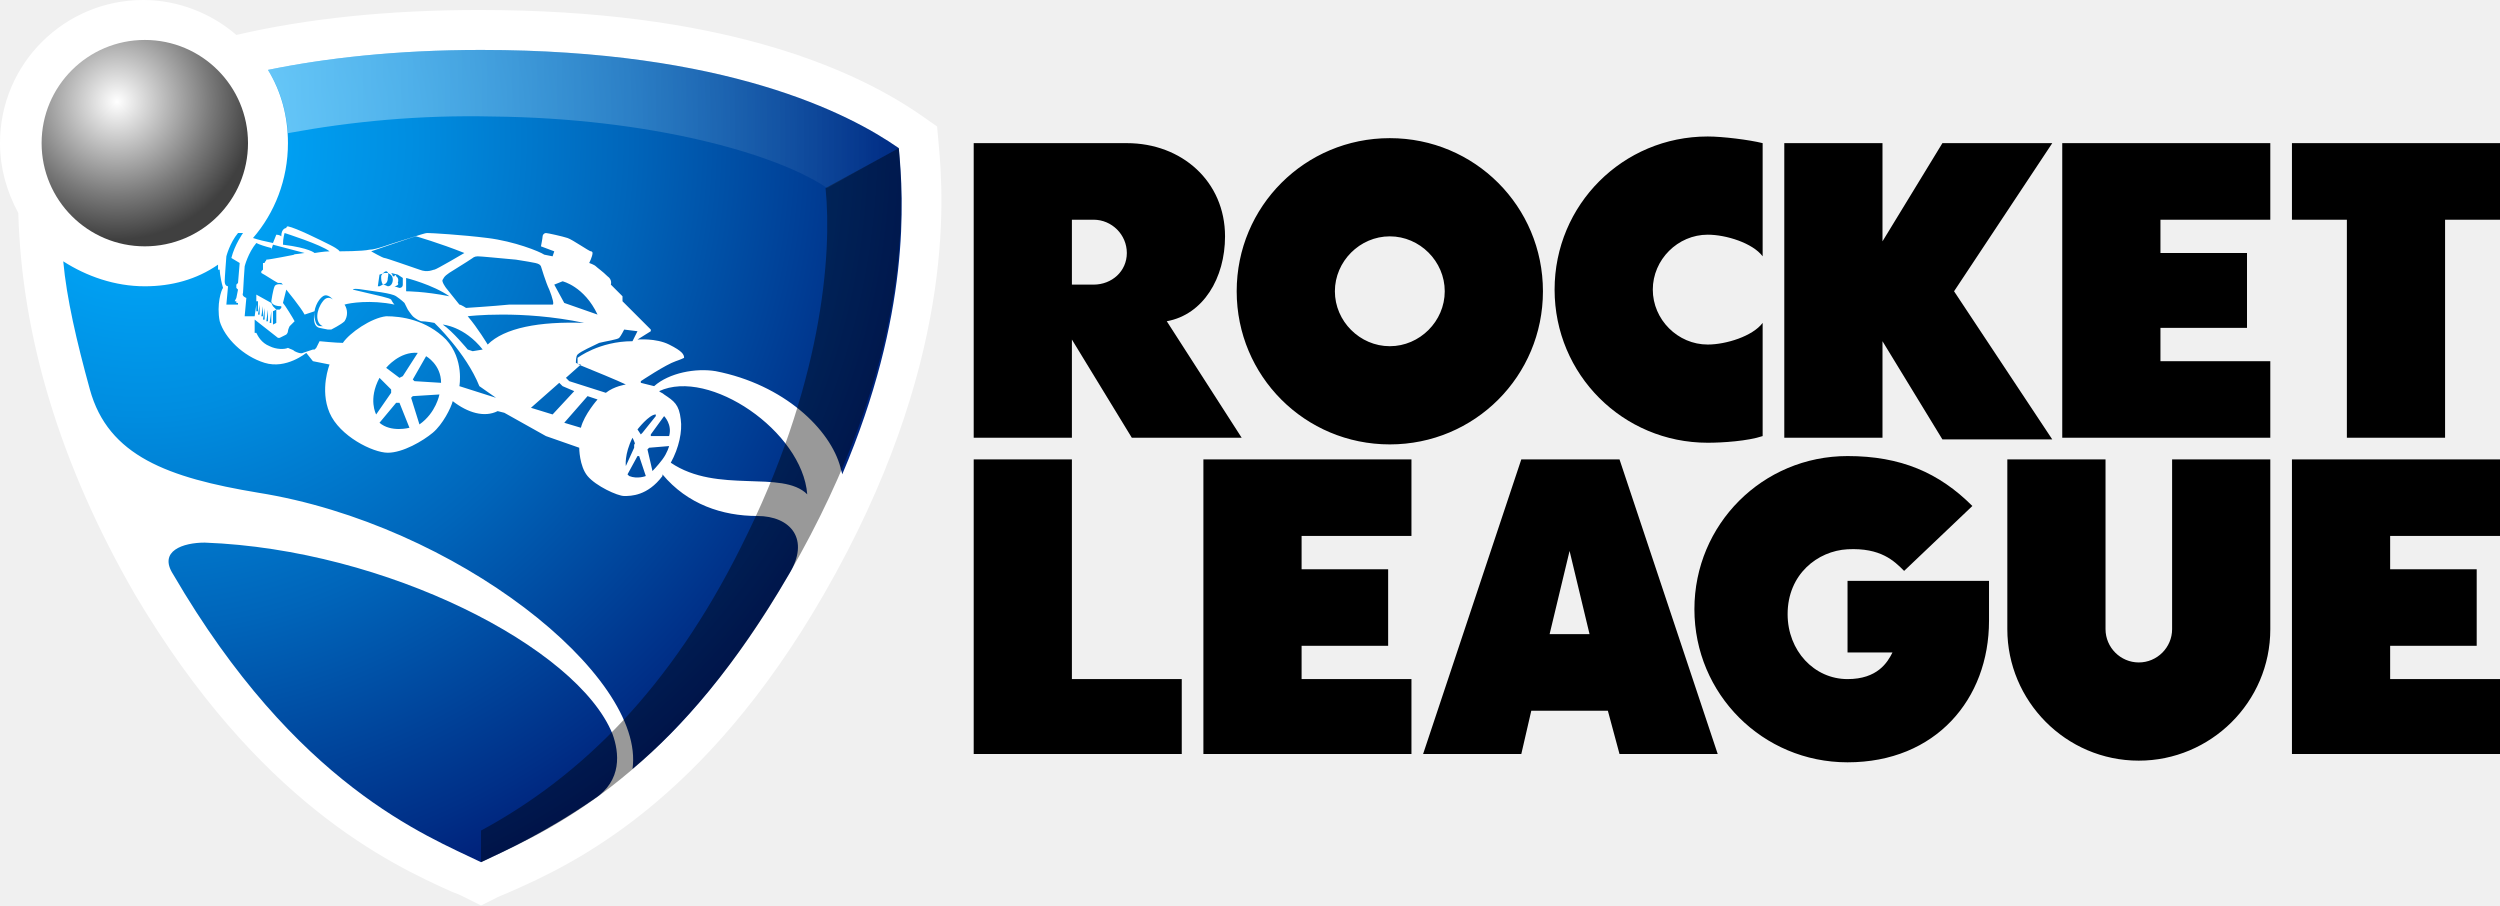
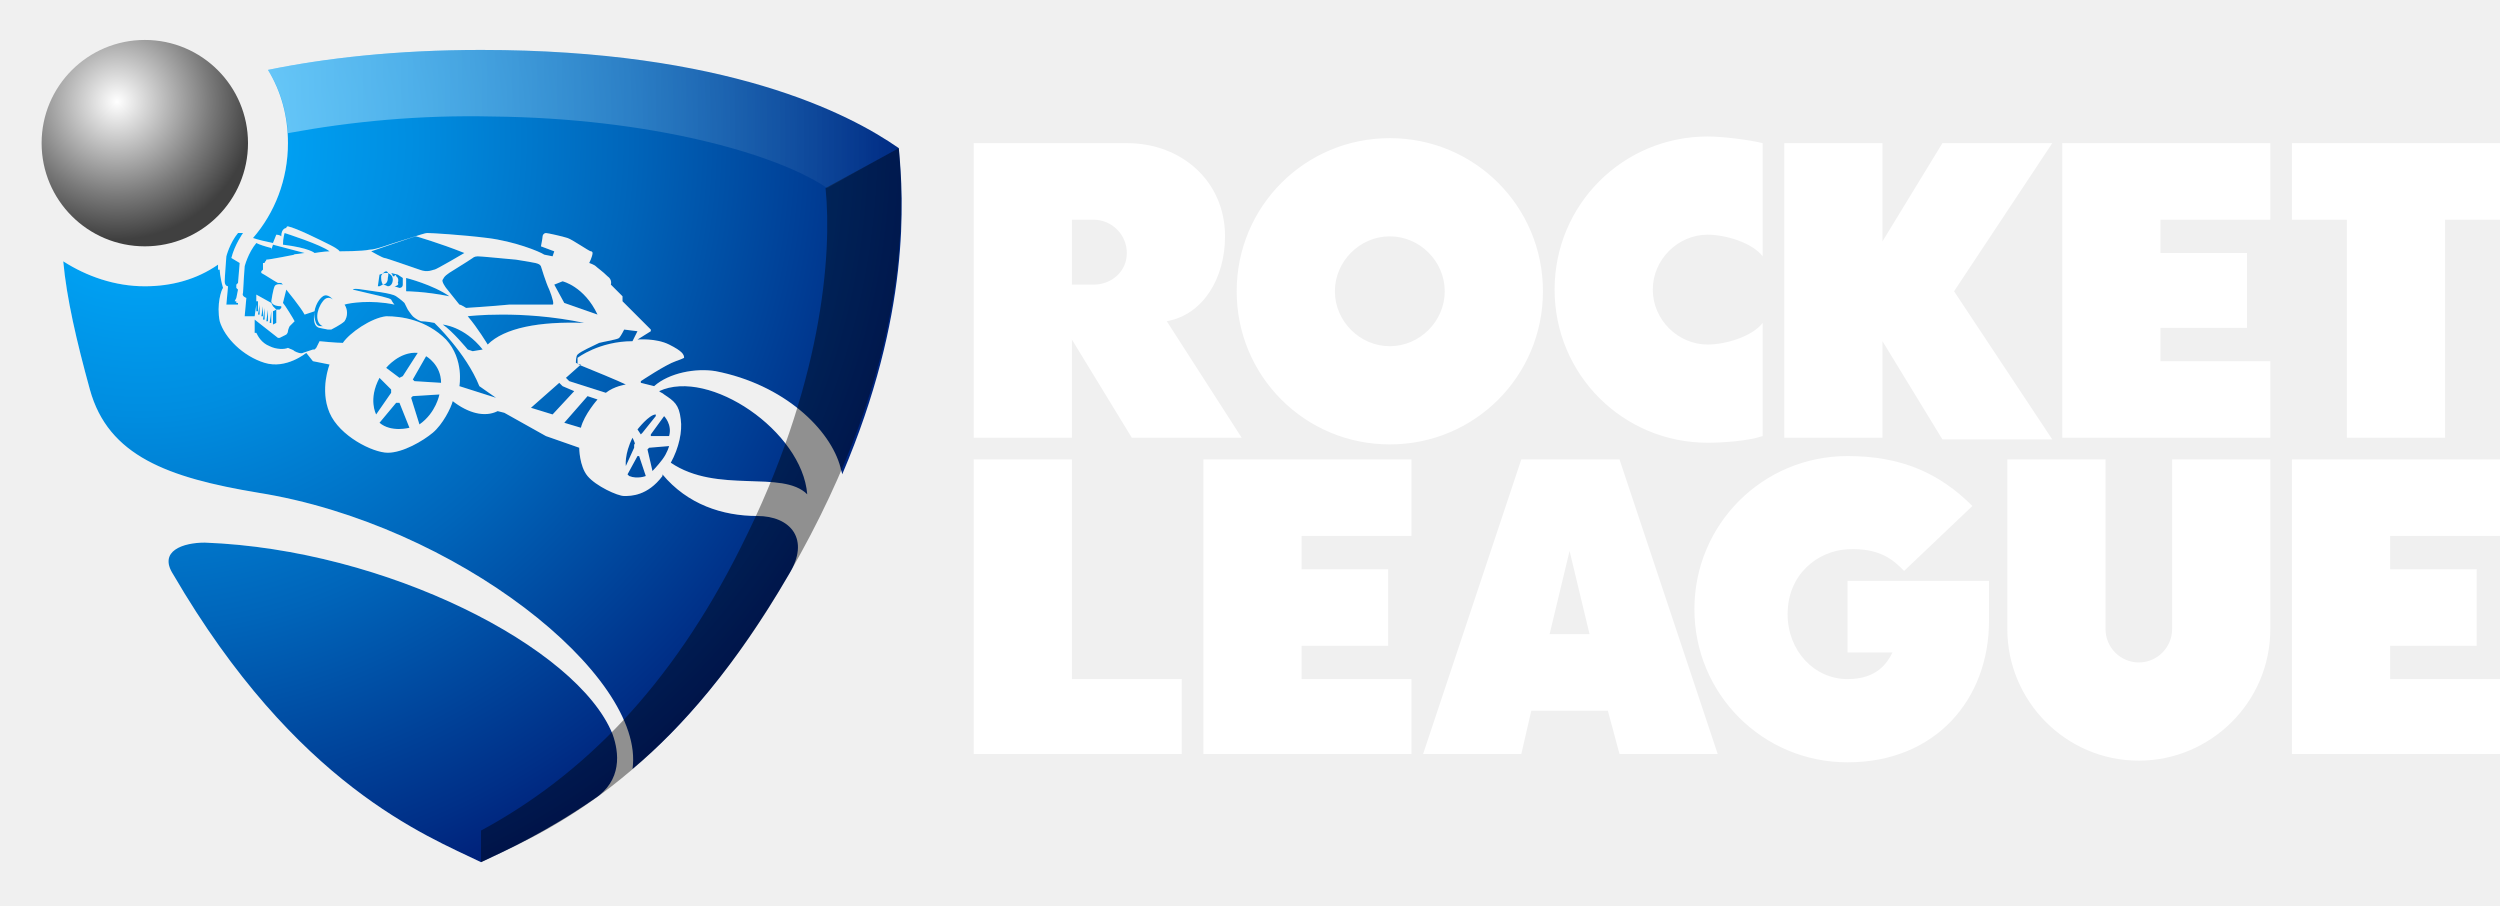
<svg xmlns="http://www.w3.org/2000/svg" version="1.1" id="Layer_1" x="0px" y="0px" viewBox="0 0 150.2 54.4" style="enable-background:new 0 0 150.2 54.4;" xml:space="preserve">
  <style type="text/css">
	.st0{fill:#FFFFFF;}
- 	.st1{fill:url(#path24_1_);}
- 	.st2{opacity:0.4;enable-background:new    ;}
- 	.st3{opacity:0.4;fill:url(#path33_1_);enable-background:new    ;}
- 	.st4{fill:url(#circle42_1_);}
+ 	.st1{fill:none;}
+ 	.st2{fill:url(#path24_1_);}
+ 	.st3{opacity:0.4;enable-background:new    ;}
+ 	.st4{opacity:0.4;fill:url(#path33_1_);enable-background:new    ;}
+ 	.st5{fill:url(#circle42_1_);}
</style>
-   <path id="path5" class="st0" d="M26.6,19.5c0,0,1.3,0.1,2.4,1.5l-0.6,0.1L28.1,21C28.1,21,27.2,19.9,26.6,19.5z M24.6,25.7L24,24.2  h-0.2l-1,1.2C23.5,26,24.6,25.7,24.6,25.7z M33.8,16.9l-0.5,0.2l0.6,1.1l2,0.7C35.1,17.2,33.8,16.9,33.8,16.9z M28.1,19  c0.6,0.7,1.2,1.7,1.2,1.7c1-1,3.1-1.4,5.8-1.3C31.3,18.6,28.1,19,28.1,19z M24.4,17.5c0,0,1.1,0,2.6,0.3c-1-0.7-2.6-1.1-2.6-1.1  V17.5z M33.6,23l-1.7,1.5l1.3,0.4l1.3-1.4l-0.7-0.3L33.6,23L33.6,23z M22.3,15.1c0,0,0.7,0.4,0.8,0.4s1.5,0.5,2.1,0.7  c0.5,0.2,0.8,0,0.9,0s1.8-1,1.8-1c-1.5-0.6-2.9-1-2.9-1C24.9,14.2,22.3,15.1,22.3,15.1z M32.5,16c-0.1-0.2-0.3-0.2-1.5-0.4  c-1.1-0.1-2.1-0.2-2.3-0.2c-0.2,0-0.3,0.1-0.3,0.1s-0.6,0.4-1.1,0.7s-0.6,0.4-0.7,0.6c-0.1,0.1,0.2,0.5,0.2,0.5l0.8,1  c0.1,0,0.4,0.2,0.4,0.2s1.6-0.1,2.6-0.2h2.6c0.1,0,0-0.4-0.2-0.9C32.8,17,32.5,16,32.5,16z M23,17.1c0,0,0.1,0,0.3,0.1  c0.2,0,0.3-0.2,0.3-0.4c0-0.3-0.3-0.4-0.3-0.4h-0.2l-0.3,0.1l-0.1,0.7h0.1L23,17.1c-0.1-0.2-0.1-0.3-0.1-0.5c0-0.1,0.2-0.3,0.3-0.3  c0,0,0.2,0,0.1,0.4C23.3,17.1,23,17.1,23,17.1z M39.9,25l-0.8,1.1v0.1h1.1C40.4,25.5,39.9,25,39.9,25z M19.9,19.8h-0.2l-0.5-0.1  c-0.5-0.1-0.3-1-0.3-1l-0.6,0.2c-0.2-0.4-1.1-1.5-1.1-1.5L17,18.2c0.1,0.1,0.6,0.9,0.7,1.1l-0.3,0.3c0,0-0.1,0.2-0.1,0.3  s-0.1,0.2-0.1,0.2l-0.4,0.2h-0.1l-1.4-1.1V20h0.1c0.1,0.2,0.3,0.6,0.8,0.8c0.4,0.2,0.9,0.2,1.1,0.1c0.2,0.1,0.3,0.1,0.4,0.2  c0.4,0.2,0.5,0.1,0.5,0.1l0.6-0.2h0.1l0.1-0.1l0.2-0.4c0,0,1,0.1,1.4,0.1c0.4-0.6,1.7-1.5,2.6-1.6c0.9,0,2.4,0.2,3.6,1.4  c1.1,1.2,0.8,2.8,0.8,2.8l2.2,0.7l-1-0.7c-0.8-2-2.7-3.8-2.7-3.8s-0.5-0.1-0.8-0.1C25,19.2,24.8,19,24.8,19s-0.1-0.1-0.3-0.4  l-0.2-0.4c0,0-0.2-0.2-0.5-0.4s-1.4-0.3-2-0.4c-0.6-0.1-0.6,0-0.6,0c1.7,0.4,2.2,0.5,2.3,0.6c0,0,0.1,0.2,0.2,0.3  c-1.4-0.3-2.7-0.1-3,0c0.2,0.3,0.2,0.7,0,1C20.5,19.5,19.9,19.8,19.9,19.8z M38.9,27l0.3,1.3c0,0,0.3-0.3,0.6-0.7s0.4-0.8,0.4-0.8  L39,26.9C39,26.9,38.9,27,38.9,27z M14.8,17.9L14.7,19h0.6l0.1-0.7v0.4h0.1v-0.6h-0.1v-0.4l0.9,0.5l0.1,0.2l0.2,0.2h0.2l0.1-0.1  v-0.1c-0.6,0-0.6-0.3-0.6-0.3s0.1-0.7,0.2-0.9s0.5-0.1,0.5-0.1L16.9,17h-0.2c-0.2-0.1-0.8-0.5-1-0.6v-0.1l0.1-0.1v-0.4h0.1  c0-0.1,0.1-0.1,0.1-0.2c0.2,0,1.7-0.3,1.7-0.3L16.3,15v-0.1c-0.4-0.1-0.7-0.2-0.9-0.3c-0.5,0.6-0.7,1.4-0.7,1.4s-0.1,1.4-0.1,1.6  C14.5,17.8,14.8,17.9,14.8,17.9L14.8,17.9z M38.3,25.8l0.2,0.3l0.1-0.1l0.8-1v-0.1C39,24.9,38.3,25.8,38.3,25.8z M35.9,24l-0.6-0.2  l-1.4,1.6l1,0.3C35.1,24.9,35.9,24,35.9,24z M38,26.3c-0.5,1-0.4,1.7-0.4,1.7l0.5-1.1v-0.2C38.2,26.7,38.1,26.5,38,26.3z M37.5,19.8  c0,0-0.2,0.4-0.3,0.5c-0.1,0.1-0.8,0.2-1.2,0.3c-0.4,0.2-1.1,0.5-1.3,0.7c-0.1,0.1-0.1,0.4-0.1,0.5c0,0,0.2,0.1,0.3,0.1L34,22.7  l0.2,0.2l2.2,0.7c0.5-0.4,1.2-0.5,1.2-0.5c-0.4-0.2-2.1-0.9-2.6-1.1c0,0-0.3-0.1-0.3-0.2v-0.3c0,0,1.3-1,3.3-1l0.3-0.6  C38.3,19.9,37.5,19.8,37.5,19.8z M38.8,28.6l-0.4-1.2h-0.1l-0.6,1.1l0.1,0.1C38.3,28.8,38.8,28.6,38.8,28.6z M23.7,17.2l0.3,0.1  c0,0,0.2,0,0.2-0.2v-0.4l-0.3-0.2l-0.4-0.1c0.1,0.1,0.1,0.2,0.1,0.2h0.1c0-0.1,0.1-0.1,0.1,0c0,0,0.2,0.1,0.1,0.4  C24,17.1,23.8,17.2,23.7,17.2z M22.8,22.7c-0.7,1.3-0.2,2.2-0.2,2.2l0.9-1.3v-0.2C23.5,23.4,22.8,22.7,22.8,22.7z M16.3,15l1.2,0.3  c0.1,0,0.8-0.1,0.8-0.1l-1.9-0.5L16.3,15z M17,14.7c1.6,0.2,1.9,0.5,1.9,0.5s0.6-0.1,0.9-0.1c-0.5-0.4-2.7-1.1-2.7-1.1  S17,14.3,17,14.7z M19.4,17.8c-0.3,0.2-0.6,0.8-0.5,1.3s0.2,0.5,0.5,0.5c-0.5-0.2-0.4-1,0-1.5C19.7,17.7,20,18,20,18  S19.7,17.6,19.4,17.8z M12.3,32.6c-1.3,0-2.8,0.5-1.9,1.9c7.4,12.7,15.2,15.7,18.5,17.3c1.5-0.7,3.9-1.8,6.8-3.8  c1.7-1.1,1.5-2.8,1.1-3.9C34.7,38.9,23.2,33,12.3,32.6z M54,8.9C51,6.8,43.6,3,28.9,3c-5.1,0-9.4,0.5-12.8,1.2  c0.8,1.3,1.2,2.8,1.2,4.4c0,2.2-0.8,4.2-2.1,5.7c0.3,0.1,0.7,0.2,1.2,0.3l0.2-0.5c0,0,0.2,0,0.3,0.1c0-0.5,0.3-0.5,0.3-0.5  s0-0.1,0.1-0.1c0.5,0.1,1.9,0.8,2.5,1.1s0.6,0.4,0.6,0.4s1.4,0,1.8-0.1c0.4,0,1.1-0.3,2.1-0.6s1.2-0.4,1.4-0.4s2,0.1,3.6,0.3  s3.1,0.8,3.4,1l0.5,0.1l0.1-0.3l-0.8-0.3c0,0,0.1-0.5,0.1-0.6s0.1-0.2,0.2-0.2s1,0.2,1.3,0.3s1.3,0.8,1.4,0.8s0.1,0.1,0.1,0.1  c0,0.2-0.2,0.6-0.2,0.6l-0.3-0.1l0.3,0.1c0,0,0.3,0.1,0.4,0.2c0.1,0.1,0.4,0.3,0.7,0.6c0.3,0.2,0.2,0.5,0.2,0.5l0.7,0.7v0.3l1.7,1.7  v0.1l-0.8,0.5c0,0,1.1-0.1,1.9,0.3c0.8,0.4,0.9,0.6,0.9,0.8c-0.2,0.1-0.5,0.2-0.5,0.2c-0.6,0.2-2.1,1.2-2.1,1.2V23l0.8,0.2  c0.9-0.8,2.5-1.1,3.7-0.9c4.1,0.8,6.9,3.5,7.5,5.8c0,0.1,0.1,0.3,0.1,0.4C54.7,18.9,54.3,12,54,8.9L54,8.9z M39.6,23.5  c0.1,0.1,0.2,0.1,0.3,0.2c0.6,0.4,0.9,0.6,1,1.5c0.1,0.7-0.1,1.7-0.6,2.6c2.8,1.9,6.7,0.4,8.2,1.9C48.2,25.9,42.6,22.1,39.6,23.5z   M16.6,18.6l-0.2,0.1v0.8l0.2-0.1V18.6z M45.5,31c-2.1,0-4.2-0.7-5.7-2.5v0.1c-0.9,1.2-1.9,1.2-2.3,1.2s-1.7-0.6-2.2-1.2  c-0.5-0.6-0.5-1.7-0.5-1.7l-2-0.7l-2.5-1.4l-0.4-0.1c-0.8,0.4-1.8,0.1-2.7-0.6c-0.1,0.4-0.6,1.4-1.2,1.9s-1.8,1.2-2.7,1.2  c-0.9,0-2.9-1-3.5-2.4s0-2.9,0-2.9l-1-0.2l-0.4-0.5c0,0-1.2,1-2.5,0.6s-2.4-1.5-2.7-2.5c-0.2-1,0.1-1.9,0.2-2  c-0.2-0.7-0.2-1.1-0.2-1.1h-0.1v-0.3c-1.3,0.9-2.8,1.3-4.4,1.3c-1.8,0-3.5-0.6-4.9-1.5c0.2,2.2,0.8,4.8,1.6,7.7  c1.1,4,4.7,5.3,10.1,6.2c11.9,1.9,23.3,11,22.5,16.6c3-2.5,6.2-6.2,9.4-11.7C48.7,32.4,47.5,31,45.5,31z M13.7,17.2l-0.1,1.1h0.7  v-0.1h-0.1v-0.1h-0.1l0.1-0.2l0.1-0.5l-0.1-0.1v-0.2l0.1-0.1l0.1-1.2l-0.5-0.3c0.2-0.8,0.7-1.5,0.7-1.5h-0.3  c-0.5,0.6-0.7,1.4-0.7,1.4s-0.1,1.3-0.1,1.5C13.5,17.2,13.7,17.2,13.7,17.2z M24.7,23.9l0.5,1.6c1-0.7,1.2-1.8,1.2-1.8l-1.6,0.1  C24.8,23.8,24.7,23.9,24.7,23.9z M25.6,21.4l-0.8,1.4l0.1,0.1l1.6,0.1C26.5,21.9,25.6,21.4,25.6,21.4z M15.6,18.3l-0.1,0.6h0.1  C15.6,18.9,15.6,18.3,15.6,18.3z M23.2,22.1l0.8,0.6l0.2-0.1l0.9-1.4C24,21.1,23.2,22.1,23.2,22.1z M15.8,18.4L15.8,18.4L15.7,19  h0.1C15.8,19,15.8,18.4,15.8,18.4z M16.1,18.6L16,19.3h0.1V18.6z M16.3,18.7l-0.1,0.7h0.1V18.7z M15.9,18.5l-0.1,0.7h0.1V18.5z" />
+   <path id="path5" class="st0" d="M26.6,19.5c0,0,1.3,0.1,2.4,1.5l-0.6,0.1L28.1,21C28.1,21,27.2,19.9,26.6,19.5z M24.6,25.7L24,24.2  h-0.2l-1,1.2C23.5,26,24.6,25.7,24.6,25.7z M33.8,16.9l-0.5,0.2l0.6,1.1l2,0.7C35.1,17.2,33.8,16.9,33.8,16.9z M28.1,19  c0.6,0.7,1.2,1.7,1.2,1.7c1-1,3.1-1.4,5.8-1.3C31.3,18.6,28.1,19,28.1,19z M24.4,17.5c0,0,1.1,0,2.6,0.3c-1-0.7-2.6-1.1-2.6-1.1  V17.5z M33.6,23l-1.7,1.5l1.3,0.4l1.3-1.4l-0.7-0.3L33.6,23L33.6,23z M22.3,15.1c0,0,0.7,0.4,0.8,0.4s1.5,0.5,2.1,0.7  c0.5,0.2,0.8,0,0.9,0s1.8-1,1.8-1c-1.5-0.6-2.9-1-2.9-1C24.9,14.2,22.3,15.1,22.3,15.1z M32.5,16c-0.1-0.2-0.3-0.2-1.5-0.4  c-1.1-0.1-2.1-0.2-2.3-0.2c-0.2,0-0.3,0.1-0.3,0.1s-0.6,0.4-1.1,0.7c-0.5,0.3-0.6,0.4-0.7,0.6c-0.1,0.1,0.2,0.5,0.2,0.5l0.8,1  c0.1,0,0.4,0.2,0.4,0.2s1.6-0.1,2.6-0.2h2.6c0.1,0,0-0.4-0.2-0.9C32.8,17,32.5,16,32.5,16z M23,17.1c0,0,0.1,0,0.3,0.1  c0.2,0,0.3-0.2,0.3-0.4c0-0.3-0.3-0.4-0.3-0.4h-0.2l-0.3,0.1l-0.1,0.7h0.1L23,17.1c-0.1-0.2-0.1-0.3-0.1-0.5c0-0.1,0.2-0.3,0.3-0.3  c0,0,0.2,0,0.1,0.4C23.3,17.1,23,17.1,23,17.1z M39.9,25l-0.8,1.1v0.1h1.1C40.4,25.5,39.9,25,39.9,25z M19.9,19.8h-0.2l-0.5-0.1  c-0.5-0.1-0.3-1-0.3-1l-0.6,0.2c-0.2-0.4-1.1-1.5-1.1-1.5L17,18.2c0.1,0.1,0.6,0.9,0.7,1.1l-0.3,0.3c0,0-0.1,0.2-0.1,0.3  s-0.1,0.2-0.1,0.2l-0.4,0.2h-0.1l-1.4-1.1V20h0.1c0.1,0.2,0.3,0.6,0.8,0.8c0.4,0.2,0.9,0.2,1.1,0.1c0.2,0.1,0.3,0.1,0.4,0.2  c0.4,0.2,0.5,0.1,0.5,0.1l0.6-0.2h0.1l0.1-0.1l0.2-0.4c0,0,1,0.1,1.4,0.1c0.4-0.6,1.7-1.5,2.6-1.6c0.9,0,2.4,0.2,3.6,1.4  c1.1,1.2,0.8,2.8,0.8,2.8l2.2,0.7l-1-0.7c-0.8-2-2.7-3.8-2.7-3.8s-0.5-0.1-0.8-0.1C25,19.2,24.8,19,24.8,19s-0.1-0.1-0.3-0.4  l-0.2-0.4c0,0-0.2-0.2-0.5-0.4s-1.4-0.3-2-0.4s-0.6,0-0.6,0c1.7,0.4,2.2,0.5,2.3,0.6c0,0,0.1,0.2,0.2,0.3c-1.4-0.3-2.7-0.1-3,0  c0.2,0.3,0.2,0.7,0,1C20.5,19.5,19.9,19.8,19.9,19.8z M38.9,27l0.3,1.3c0,0,0.3-0.3,0.6-0.7s0.4-0.8,0.4-0.8L39,26.9L38.9,27z   M14.8,17.9L14.7,19h0.6l0.1-0.7v0.4h0.1v-0.6h-0.1v-0.4l0.9,0.5l0.1,0.2l0.2,0.2h0.2l0.1-0.1v-0.1c-0.6,0-0.6-0.3-0.6-0.3  s0.1-0.7,0.2-0.9s0.5-0.1,0.5-0.1L16.9,17h-0.2c-0.2-0.1-0.8-0.5-1-0.6v-0.1l0.1-0.1v-0.4h0.1c0-0.1,0.1-0.1,0.1-0.2  c0.2,0,1.7-0.3,1.7-0.3L16.3,15v-0.1c-0.4-0.1-0.7-0.2-0.9-0.3c-0.5,0.6-0.7,1.4-0.7,1.4s-0.1,1.4-0.1,1.6  C14.5,17.8,14.8,17.9,14.8,17.9L14.8,17.9z M38.3,25.8l0.2,0.3l0.1-0.1l0.8-1v-0.1C39,24.9,38.3,25.8,38.3,25.8z M35.9,24l-0.6-0.2  l-1.4,1.6l1,0.3C35.1,24.9,35.9,24,35.9,24z M38,26.3c-0.5,1-0.4,1.7-0.4,1.7l0.5-1.1v-0.2C38.2,26.7,38.1,26.5,38,26.3z M37.5,19.8  c0,0-0.2,0.4-0.3,0.5s-0.8,0.2-1.2,0.3c-0.4,0.2-1.1,0.5-1.3,0.7c-0.1,0.1-0.1,0.4-0.1,0.5c0,0,0.2,0.1,0.3,0.1L34,22.7l0.2,0.2  l2.2,0.7c0.5-0.4,1.2-0.5,1.2-0.5c-0.4-0.2-2.1-0.9-2.6-1.1c0,0-0.3-0.1-0.3-0.2v-0.3c0,0,1.3-1,3.3-1l0.3-0.6  C38.3,19.9,37.5,19.8,37.5,19.8z M38.8,28.6l-0.4-1.2h-0.1l-0.6,1.1l0.1,0.1C38.3,28.8,38.8,28.6,38.8,28.6z M23.7,17.2l0.3,0.1  c0,0,0.2,0,0.2-0.2v-0.4l-0.3-0.2l-0.4-0.1c0.1,0.1,0.1,0.2,0.1,0.2h0.1c0-0.1,0.1-0.1,0.1,0c0,0,0.2,0.1,0.1,0.4  C24,17.1,23.8,17.2,23.7,17.2z M22.8,22.7c-0.7,1.3-0.2,2.2-0.2,2.2l0.9-1.3v-0.2C23.5,23.4,22.8,22.7,22.8,22.7z M16.3,15l1.2,0.3  c0.1,0,0.8-0.1,0.8-0.1l-1.9-0.5L16.3,15z M17,14.7c1.6,0.2,1.9,0.5,1.9,0.5s0.6-0.1,0.9-0.1c-0.5-0.4-2.7-1.1-2.7-1.1  S17,14.3,17,14.7z M19.4,17.8c-0.3,0.2-0.6,0.8-0.5,1.3s0.2,0.5,0.5,0.5c-0.5-0.2-0.4-1,0-1.5C19.7,17.7,20,18,20,18  S19.7,17.6,19.4,17.8z M12.3,32.6c-1.3,0-2.8,0.5-1.9,1.9c7.4,12.7,15.2,15.7,18.5,17.3c1.5-0.7,3.9-1.8,6.8-3.8  c1.7-1.1,1.5-2.8,1.1-3.9C34.7,38.9,23.2,33,12.3,32.6z M54,8.9C51,6.8,43.6,3,28.9,3c-5.1,0-9.4,0.5-12.8,1.2  c0.8,1.3,1.2,2.8,1.2,4.4c0,2.2-0.8,4.2-2.1,5.7c0.3,0.1,0.7,0.2,1.2,0.3l0.2-0.5c0,0,0.2,0,0.3,0.1c0-0.5,0.3-0.5,0.3-0.5  s0-0.1,0.1-0.1c0.5,0.1,1.9,0.8,2.5,1.1s0.6,0.4,0.6,0.4s1.4,0,1.8-0.1c0.4,0,1.1-0.3,2.1-0.6s1.2-0.4,1.4-0.4s2,0.1,3.6,0.3  s3.1,0.8,3.4,1l0.5,0.1l0.1-0.3l-0.8-0.3c0,0,0.1-0.5,0.1-0.6s0.1-0.2,0.2-0.2s1,0.2,1.3,0.3s1.3,0.8,1.4,0.8s0.1,0.1,0.1,0.1  c0,0.2-0.2,0.6-0.2,0.6l-0.3-0.1l0.3,0.1c0,0,0.3,0.1,0.4,0.2c0.1,0.1,0.4,0.3,0.7,0.6c0.3,0.2,0.2,0.5,0.2,0.5l0.7,0.7v0.3l1.7,1.7  v0.1l-0.8,0.5c0,0,1.1-0.1,1.9,0.3c0.8,0.4,0.9,0.6,0.9,0.8c-0.2,0.1-0.5,0.2-0.5,0.2c-0.6,0.2-2.1,1.2-2.1,1.2V23l0.8,0.2  c0.9-0.8,2.5-1.1,3.7-0.9c4.1,0.8,6.9,3.5,7.5,5.8c0,0.1,0.1,0.3,0.1,0.4C54.7,18.9,54.3,12,54,8.9L54,8.9z M39.6,23.5  c0.1,0.1,0.2,0.1,0.3,0.2c0.6,0.4,0.9,0.6,1,1.5c0.1,0.7-0.1,1.7-0.6,2.6c2.8,1.9,6.7,0.4,8.2,1.9C48.2,25.9,42.6,22.1,39.6,23.5z   M16.6,18.6l-0.2,0.1v0.8l0.2-0.1V18.6z M45.5,31c-2.1,0-4.2-0.7-5.7-2.5v0.1c-0.9,1.2-1.9,1.2-2.3,1.2s-1.7-0.6-2.2-1.2  s-0.5-1.7-0.5-1.7l-2-0.7l-2.5-1.4l-0.4-0.1c-0.8,0.4-1.8,0.1-2.7-0.6c-0.1,0.4-0.6,1.4-1.2,1.9s-1.8,1.2-2.7,1.2  c-0.9,0-2.9-1-3.5-2.4s0-2.9,0-2.9l-1-0.2l-0.4-0.5c0,0-1.2,1-2.5,0.6s-2.4-1.5-2.7-2.5c-0.2-1,0.1-1.9,0.2-2  c-0.2-0.7-0.2-1.1-0.2-1.1h-0.1v-0.3c-1.3,0.9-2.8,1.3-4.4,1.3c-1.8,0-3.5-0.6-4.9-1.5c0.2,2.2,0.8,4.8,1.6,7.7  c1.1,4,4.7,5.3,10.1,6.2c11.9,1.9,23.3,11,22.5,16.6c3-2.5,6.2-6.2,9.4-11.7C48.7,32.4,47.5,31,45.5,31z M13.7,17.2l-0.1,1.1h0.7  v-0.1h-0.1v-0.1h-0.1l0.1-0.2l0.1-0.5l-0.1-0.1v-0.2l0.1-0.1l0.1-1.2l-0.5-0.3c0.2-0.8,0.7-1.5,0.7-1.5h-0.3  c-0.5,0.6-0.7,1.4-0.7,1.4s-0.1,1.3-0.1,1.5C13.5,17.2,13.7,17.2,13.7,17.2z M24.7,23.9l0.5,1.6c1-0.7,1.2-1.8,1.2-1.8l-1.6,0.1  C24.8,23.8,24.7,23.9,24.7,23.9z M25.6,21.4l-0.8,1.4l0.1,0.1l1.6,0.1C26.5,21.9,25.6,21.4,25.6,21.4z M15.6,18.3l-0.1,0.6h0.1V18.3  z M23.2,22.1l0.8,0.6l0.2-0.1l0.9-1.4C24,21.1,23.2,22.1,23.2,22.1z M15.8,18.4L15.8,18.4L15.7,19h0.1V18.4z M16.1,18.6L16,19.3h0.1  V18.6z M16.3,18.7l-0.1,0.7h0.1V18.7z M15.9,18.5l-0.1,0.7h0.1V18.5z" />
  <g id="Symbol_2_">
-     <path id="path9" class="st0" d="M56.4,8.7l-0.1-1.1l-1-0.7C51.1,4,43.1,0.6,28.8,0.6c-5.4,0-10.3,0.5-14.6,1.5   C12.7,0.8,10.7,0,8.6,0C3.9,0,0,3.8,0,8.6c0,1.5,0.4,2.9,1.1,4.2c0.2,7.4,2.5,15.1,7,22.9c7.4,12.5,15.3,16.2,19.1,17.9   c0.3,0.1,0.5,0.2,0.7,0.3l1,0.5l1-0.5c0.2-0.1,0.5-0.2,0.7-0.3c3.9-1.7,11.7-5.4,18.9-17.9C57.4,22,56.7,12,56.4,8.7L56.4,8.7z" />
-     <radialGradient id="path24_1_" cx="8.527" cy="984.638" r="47.776" gradientTransform="matrix(1 0 0 1 0 -976.2001)" gradientUnits="userSpaceOnUse">
+     <path id="path9" class="st1" d="M56.4,8.7l-0.1-1.1l-1-0.7C51.1,4,43.1,0.6,28.8,0.6c-5.4,0-10.3,0.5-14.6,1.5   C12.7,0.8,10.7,0,8.6,0C3.9,0,0,3.8,0,8.6c0,1.5,0.4,2.9,1.1,4.2c0.2,7.4,2.5,15.1,7,22.9c7.4,12.5,15.3,16.2,19.1,17.9   c0.3,0.1,0.5,0.2,0.7,0.3l1,0.5l1-0.5c0.2-0.1,0.5-0.2,0.7-0.3c3.9-1.7,11.7-5.4,18.9-17.9C57.4,22,56.7,12,56.4,8.7L56.4,8.7z" />
+     <radialGradient id="path24_1_" cx="8.527" cy="-928.638" r="47.776" gradientTransform="matrix(1 0 0 -1 0 -920.2001)" gradientUnits="userSpaceOnUse">
      <stop offset="0" style="stop-color:#009DE6" />
      <stop offset="0.131" style="stop-color:#00A5F7" />
      <stop offset="0.345" style="stop-color:#008DE0" />
      <stop offset="0.616" style="stop-color:#0065BA" />
      <stop offset="0.928" style="stop-color:#002F87" />
      <stop offset="1" style="stop-color:#00217A" />
    </radialGradient>
-     <path id="path24" class="st1" d="M26.6,19.5c0,0,1.3,0.1,2.4,1.5l-0.6,0.1L28.1,21C28.1,21,27.2,19.9,26.6,19.5z M24.6,25.7   L24,24.2h-0.2l-1,1.2C23.5,26,24.6,25.7,24.6,25.7z M33.8,16.9l-0.5,0.2l0.6,1.1l2,0.7C35.1,17.2,33.8,16.9,33.8,16.9z M28.1,19   c0.6,0.7,1.2,1.7,1.2,1.7c1-1,3.1-1.4,5.8-1.3C31.3,18.6,28.1,19,28.1,19z M24.4,17.5c0,0,1.1,0,2.6,0.3c-1-0.7-2.6-1.1-2.6-1.1   V17.5z M33.6,23l-1.7,1.5l1.3,0.4l1.3-1.4l-0.7-0.3L33.6,23L33.6,23z M22.3,15.1c0,0,0.7,0.4,0.8,0.4s1.5,0.5,2.1,0.7   c0.5,0.2,0.8,0,0.9,0s1.8-1,1.8-1c-1.5-0.6-2.9-1-2.9-1C24.9,14.2,22.3,15.1,22.3,15.1z M32.5,16c-0.1-0.2-0.3-0.2-1.5-0.4   c-1.1-0.1-2.1-0.2-2.3-0.2c-0.2,0-0.3,0.1-0.3,0.1s-0.6,0.4-1.1,0.7s-0.6,0.4-0.7,0.6c-0.1,0.1,0.2,0.5,0.2,0.5l0.8,1   c0.1,0,0.4,0.2,0.4,0.2s1.6-0.1,2.6-0.2h2.6c0.1,0,0-0.4-0.2-0.9C32.8,17,32.5,16,32.5,16z M23,17.1c0,0,0.1,0,0.3,0.1   c0.2,0,0.3-0.2,0.3-0.4c0-0.3-0.3-0.4-0.3-0.4h-0.2l-0.3,0.1l-0.1,0.7h0.1L23,17.1c-0.1-0.2-0.1-0.3-0.1-0.5c0-0.1,0.2-0.3,0.3-0.3   c0,0,0.2,0,0.1,0.4C23.3,17.1,23,17.1,23,17.1z M39.9,25l-0.8,1.1v0.1h1.1C40.4,25.5,39.9,25,39.9,25z M19.9,19.8h-0.2l-0.5-0.1   c-0.5-0.1-0.3-1-0.3-1l-0.6,0.2c-0.2-0.4-1.1-1.5-1.1-1.5L17,18.2c0.1,0.1,0.6,0.9,0.7,1.1l-0.3,0.3c0,0-0.1,0.2-0.1,0.3   s-0.1,0.2-0.1,0.2l-0.4,0.2h-0.1l-1.4-1.1V20h0.1c0.1,0.2,0.3,0.6,0.8,0.8c0.4,0.2,0.9,0.2,1.1,0.1c0.2,0.1,0.3,0.1,0.4,0.2   c0.4,0.2,0.5,0.1,0.5,0.1l0.6-0.2h0.1l0.1-0.1l0.2-0.4c0,0,1,0.1,1.4,0.1c0.4-0.6,1.7-1.5,2.6-1.6c0.9,0,2.4,0.2,3.6,1.4   c1.1,1.2,0.8,2.8,0.8,2.8l2.2,0.7l-1-0.7c-0.8-2-2.7-3.8-2.7-3.8s-0.5-0.1-0.8-0.1C25,19.2,24.8,19,24.8,19s-0.1-0.1-0.3-0.4   l-0.2-0.4c0,0-0.2-0.2-0.5-0.4s-1.4-0.3-2-0.4c-0.6-0.1-0.6,0-0.6,0c1.7,0.4,2.2,0.5,2.3,0.6c0,0,0.1,0.2,0.2,0.3   c-1.4-0.3-2.7-0.1-3,0c0.2,0.3,0.2,0.7,0,1C20.5,19.5,19.9,19.8,19.9,19.8z M38.9,27l0.3,1.3c0,0,0.3-0.3,0.6-0.7s0.4-0.8,0.4-0.8   L39,26.9C39,26.9,38.9,27,38.9,27z M14.8,17.9L14.7,19h0.6l0.1-0.7v0.4h0.1v-0.6h-0.1v-0.4l0.9,0.5l0.1,0.2l0.2,0.2h0.2l0.1-0.1   v-0.1c-0.6,0-0.6-0.3-0.6-0.3s0.1-0.7,0.2-0.9s0.5-0.1,0.5-0.1L16.9,17h-0.2c-0.2-0.1-0.8-0.5-1-0.6v-0.1l0.1-0.1v-0.4h0.1   c0-0.1,0.1-0.1,0.1-0.2c0.2,0,1.7-0.3,1.7-0.3L16.3,15v-0.1c-0.4-0.1-0.7-0.2-0.9-0.3c-0.5,0.6-0.7,1.4-0.7,1.4s-0.1,1.4-0.1,1.6   C14.5,17.8,14.8,17.9,14.8,17.9L14.8,17.9z M38.3,25.8l0.2,0.3l0.1-0.1l0.8-1v-0.1C39,24.9,38.3,25.8,38.3,25.8z M35.9,24l-0.6-0.2   l-1.4,1.6l1,0.3C35.1,24.9,35.9,24,35.9,24z M38,26.3c-0.5,1-0.4,1.7-0.4,1.7l0.5-1.1v-0.2C38.2,26.7,38.1,26.5,38,26.3z    M37.5,19.8c0,0-0.2,0.4-0.3,0.5c-0.1,0.1-0.8,0.2-1.2,0.3c-0.4,0.2-1.1,0.5-1.3,0.7c-0.1,0.1-0.1,0.4-0.1,0.5c0,0,0.2,0.1,0.3,0.1   L34,22.7l0.2,0.2l2.2,0.7c0.5-0.4,1.2-0.5,1.2-0.5c-0.4-0.2-2.1-0.9-2.6-1.1c0,0-0.3-0.1-0.3-0.2v-0.3c0,0,1.3-1,3.3-1l0.3-0.6   C38.3,19.9,37.5,19.8,37.5,19.8z M38.8,28.6l-0.4-1.2h-0.1l-0.6,1.1l0.1,0.1C38.3,28.8,38.8,28.6,38.8,28.6z M23.7,17.2l0.3,0.1   c0,0,0.2,0,0.2-0.2v-0.4l-0.3-0.2l-0.4-0.1c0.1,0.1,0.1,0.2,0.1,0.2h0.1c0-0.1,0.1-0.1,0.1,0c0,0,0.2,0.1,0.1,0.4   C24,17.1,23.8,17.2,23.7,17.2z M22.8,22.7c-0.7,1.3-0.2,2.2-0.2,2.2l0.9-1.3v-0.2C23.5,23.4,22.8,22.7,22.8,22.7z M16.3,15l1.2,0.3   c0.1,0,0.8-0.1,0.8-0.1l-1.9-0.5L16.3,15z M17,14.7c1.6,0.2,1.9,0.5,1.9,0.5s0.6-0.1,0.9-0.1c-0.5-0.4-2.7-1.1-2.7-1.1   S17,14.3,17,14.7z M19.4,17.8c-0.3,0.2-0.6,0.8-0.5,1.3s0.2,0.5,0.5,0.5c-0.5-0.2-0.4-1,0-1.5C19.7,17.7,20,18,20,18   S19.7,17.6,19.4,17.8z M12.3,32.6c-1.3,0-2.8,0.5-1.9,1.9c7.4,12.7,15.2,15.7,18.5,17.3c1.5-0.7,3.9-1.8,6.8-3.8   c1.7-1.1,1.5-2.8,1.1-3.9C34.7,38.9,23.2,33,12.3,32.6z M54,8.9C51,6.8,43.6,3,28.9,3c-5.1,0-9.4,0.5-12.8,1.2   c0.8,1.3,1.2,2.8,1.2,4.4c0,2.2-0.8,4.2-2.1,5.7c0.3,0.1,0.7,0.2,1.2,0.3l0.2-0.5c0,0,0.2,0,0.3,0.1c0-0.5,0.3-0.5,0.3-0.5   s0-0.1,0.1-0.1c0.5,0.1,1.9,0.8,2.5,1.1s0.6,0.4,0.6,0.4s1.4,0,1.8-0.1c0.4,0,1.1-0.3,2.1-0.6s1.2-0.4,1.4-0.4s2,0.1,3.6,0.3   s3.1,0.8,3.4,1l0.5,0.1l0.1-0.3l-0.8-0.3c0,0,0.1-0.5,0.1-0.6s0.1-0.2,0.2-0.2s1,0.2,1.3,0.3s1.3,0.8,1.4,0.8s0.1,0.1,0.1,0.1   c0,0.2-0.2,0.6-0.2,0.6l-0.3-0.1l0.3,0.1c0,0,0.3,0.1,0.4,0.2c0.1,0.1,0.4,0.3,0.7,0.6c0.3,0.2,0.2,0.5,0.2,0.5l0.7,0.7v0.3   l1.7,1.7v0.1l-0.8,0.5c0,0,1.1-0.1,1.9,0.3c0.8,0.4,0.9,0.6,0.9,0.8c-0.2,0.1-0.5,0.2-0.5,0.2c-0.6,0.2-2.1,1.2-2.1,1.2V23l0.8,0.2   c0.9-0.8,2.5-1.1,3.7-0.9c4.1,0.8,6.9,3.5,7.5,5.8c0,0.1,0.1,0.3,0.1,0.4C54.7,18.9,54.3,12,54,8.9L54,8.9z M39.6,23.5   c0.1,0.1,0.2,0.1,0.3,0.2c0.6,0.4,0.9,0.6,1,1.5c0.1,0.7-0.1,1.7-0.6,2.6c2.8,1.9,6.7,0.4,8.2,1.9C48.2,25.9,42.6,22.1,39.6,23.5z    M16.6,18.6l-0.2,0.1v0.8l0.2-0.1V18.6z M45.5,31c-2.1,0-4.2-0.7-5.7-2.5v0.1c-0.9,1.2-1.9,1.2-2.3,1.2s-1.7-0.6-2.2-1.2   c-0.5-0.6-0.5-1.7-0.5-1.7l-2-0.7l-2.5-1.4l-0.4-0.1c-0.8,0.4-1.8,0.1-2.7-0.6c-0.1,0.4-0.6,1.4-1.2,1.9s-1.8,1.2-2.7,1.2   c-0.9,0-2.9-1-3.5-2.4s0-2.9,0-2.9l-1-0.2l-0.4-0.5c0,0-1.2,1-2.5,0.6s-2.4-1.5-2.7-2.5c-0.2-1,0.1-1.9,0.2-2   c-0.2-0.7-0.2-1.1-0.2-1.1h-0.1v-0.3c-1.3,0.9-2.8,1.3-4.4,1.3c-1.8,0-3.5-0.6-4.9-1.5c0.2,2.2,0.8,4.8,1.6,7.7   c1.1,4,4.7,5.3,10.1,6.2c11.9,1.9,23.3,11,22.5,16.6c3-2.5,6.2-6.2,9.4-11.7C48.7,32.4,47.5,31,45.5,31z M13.7,17.2l-0.1,1.1h0.7   v-0.1h-0.1v-0.1h-0.1l0.1-0.2l0.1-0.5l-0.1-0.1v-0.2l0.1-0.1l0.1-1.2l-0.5-0.3c0.2-0.8,0.7-1.5,0.7-1.5h-0.3   c-0.5,0.6-0.7,1.4-0.7,1.4s-0.1,1.3-0.1,1.5C13.5,17.2,13.7,17.2,13.7,17.2z M24.7,23.9l0.5,1.6c1-0.7,1.2-1.8,1.2-1.8l-1.6,0.1   C24.8,23.8,24.7,23.9,24.7,23.9z M25.6,21.4l-0.8,1.4l0.1,0.1l1.6,0.1C26.5,21.9,25.6,21.4,25.6,21.4z M15.6,18.3l-0.1,0.6h0.1   C15.6,18.9,15.6,18.3,15.6,18.3z M23.2,22.1l0.8,0.6l0.2-0.1l0.9-1.4C24,21.1,23.2,22.1,23.2,22.1z M15.8,18.4L15.8,18.4L15.7,19   h0.1C15.8,19,15.8,18.4,15.8,18.4z M16.1,18.6L16,19.3h0.1V18.6z M16.3,18.7l-0.1,0.7h0.1V18.7z M15.9,18.5l-0.1,0.7h0.1V18.5z" />
-     <path id="path26" class="st2" d="M54,8.9c0.3,3.7,0.8,12.8-6.6,25.6c-7.3,12.7-15.2,15.7-18.5,17.3v-1.9c6.1-3.3,11.4-8.6,15.6-17   c4.9-9.7,5.5-17.6,5.1-21.6L54,8.9z" />
-     <linearGradient id="path33_1_" gradientUnits="userSpaceOnUse" x1="16.1" y1="983.35" x2="54.063" y2="983.35" gradientTransform="matrix(1 0 0 1 0 -976.2001)">
+     <path id="path24" class="st2" d="M26.6,19.5c0,0,1.3,0.1,2.4,1.5l-0.6,0.1L28.1,21C28.1,21,27.2,19.9,26.6,19.5z M24.6,25.7   L24,24.2h-0.2l-1,1.2C23.5,26,24.6,25.7,24.6,25.7z M33.8,16.9l-0.5,0.2l0.6,1.1l2,0.7C35.1,17.2,33.8,16.9,33.8,16.9z M28.1,19   c0.6,0.7,1.2,1.7,1.2,1.7c1-1,3.1-1.4,5.8-1.3C31.3,18.6,28.1,19,28.1,19z M24.4,17.5c0,0,1.1,0,2.6,0.3c-1-0.7-2.6-1.1-2.6-1.1   V17.5z M33.6,23l-1.7,1.5l1.3,0.4l1.3-1.4l-0.7-0.3L33.6,23L33.6,23z M22.3,15.1c0,0,0.7,0.4,0.8,0.4s1.5,0.5,2.1,0.7   c0.5,0.2,0.8,0,0.9,0s1.8-1,1.8-1c-1.5-0.6-2.9-1-2.9-1C24.9,14.2,22.3,15.1,22.3,15.1z M32.5,16c-0.1-0.2-0.3-0.2-1.5-0.4   c-1.1-0.1-2.1-0.2-2.3-0.2c-0.2,0-0.3,0.1-0.3,0.1s-0.6,0.4-1.1,0.7c-0.5,0.3-0.6,0.4-0.7,0.6c-0.1,0.1,0.2,0.5,0.2,0.5l0.8,1   c0.1,0,0.4,0.2,0.4,0.2s1.6-0.1,2.6-0.2h2.6c0.1,0,0-0.4-0.2-0.9C32.8,17,32.5,16,32.5,16z M23,17.1c0,0,0.1,0,0.3,0.1   c0.2,0,0.3-0.2,0.3-0.4c0-0.3-0.3-0.4-0.3-0.4h-0.2l-0.3,0.1l-0.1,0.7h0.1L23,17.1c-0.1-0.2-0.1-0.3-0.1-0.5c0-0.1,0.2-0.3,0.3-0.3   c0,0,0.2,0,0.1,0.4C23.3,17.1,23,17.1,23,17.1z M39.9,25l-0.8,1.1v0.1h1.1C40.4,25.5,39.9,25,39.9,25z M19.9,19.8h-0.2l-0.5-0.1   c-0.5-0.1-0.3-1-0.3-1l-0.6,0.2c-0.2-0.4-1.1-1.5-1.1-1.5L17,18.2c0.1,0.1,0.6,0.9,0.7,1.1l-0.3,0.3c0,0-0.1,0.2-0.1,0.3   s-0.1,0.2-0.1,0.2l-0.4,0.2h-0.1l-1.4-1.1V20h0.1c0.1,0.2,0.3,0.6,0.8,0.8c0.4,0.2,0.9,0.2,1.1,0.1c0.2,0.1,0.3,0.1,0.4,0.2   c0.4,0.2,0.5,0.1,0.5,0.1l0.6-0.2h0.1l0.1-0.1l0.2-0.4c0,0,1,0.1,1.4,0.1c0.4-0.6,1.7-1.5,2.6-1.6c0.9,0,2.4,0.2,3.6,1.4   c1.1,1.2,0.8,2.8,0.8,2.8l2.2,0.7l-1-0.7c-0.8-2-2.7-3.8-2.7-3.8s-0.5-0.1-0.8-0.1C25,19.2,24.8,19,24.8,19s-0.1-0.1-0.3-0.4   l-0.2-0.4c0,0-0.2-0.2-0.5-0.4s-1.4-0.3-2-0.4s-0.6,0-0.6,0c1.7,0.4,2.2,0.5,2.3,0.6c0,0,0.1,0.2,0.2,0.3c-1.4-0.3-2.7-0.1-3,0   c0.2,0.3,0.2,0.7,0,1C20.5,19.5,19.9,19.8,19.9,19.8z M38.9,27l0.3,1.3c0,0,0.3-0.3,0.6-0.7s0.4-0.8,0.4-0.8L39,26.9L38.9,27z    M14.8,17.9L14.7,19h0.6l0.1-0.7v0.4h0.1v-0.6h-0.1v-0.4l0.9,0.5l0.1,0.2l0.2,0.2h0.2l0.1-0.1v-0.1c-0.6,0-0.6-0.3-0.6-0.3   s0.1-0.7,0.2-0.9s0.5-0.1,0.5-0.1L16.9,17h-0.2c-0.2-0.1-0.8-0.5-1-0.6v-0.1l0.1-0.1v-0.4h0.1c0-0.1,0.1-0.1,0.1-0.2   c0.2,0,1.7-0.3,1.7-0.3L16.3,15v-0.1c-0.4-0.1-0.7-0.2-0.9-0.3c-0.5,0.6-0.7,1.4-0.7,1.4s-0.1,1.4-0.1,1.6   C14.5,17.8,14.8,17.9,14.8,17.9L14.8,17.9z M38.3,25.8l0.2,0.3l0.1-0.1l0.8-1v-0.1C39,24.9,38.3,25.8,38.3,25.8z M35.9,24l-0.6-0.2   l-1.4,1.6l1,0.3C35.1,24.9,35.9,24,35.9,24z M38,26.3c-0.5,1-0.4,1.7-0.4,1.7l0.5-1.1v-0.2C38.2,26.7,38.1,26.5,38,26.3z    M37.5,19.8c0,0-0.2,0.4-0.3,0.5s-0.8,0.2-1.2,0.3c-0.4,0.2-1.1,0.5-1.3,0.7c-0.1,0.1-0.1,0.4-0.1,0.5c0,0,0.2,0.1,0.3,0.1L34,22.7   l0.2,0.2l2.2,0.7c0.5-0.4,1.2-0.5,1.2-0.5c-0.4-0.2-2.1-0.9-2.6-1.1c0,0-0.3-0.1-0.3-0.2v-0.3c0,0,1.3-1,3.3-1l0.3-0.6   C38.3,19.9,37.5,19.8,37.5,19.8z M38.8,28.6l-0.4-1.2h-0.1l-0.6,1.1l0.1,0.1C38.3,28.8,38.8,28.6,38.8,28.6z M23.7,17.2l0.3,0.1   c0,0,0.2,0,0.2-0.2v-0.4l-0.3-0.2l-0.4-0.1c0.1,0.1,0.1,0.2,0.1,0.2h0.1c0-0.1,0.1-0.1,0.1,0c0,0,0.2,0.1,0.1,0.4   C24,17.1,23.8,17.2,23.7,17.2z M22.8,22.7c-0.7,1.3-0.2,2.2-0.2,2.2l0.9-1.3v-0.2C23.5,23.4,22.8,22.7,22.8,22.7z M16.3,15l1.2,0.3   c0.1,0,0.8-0.1,0.8-0.1l-1.9-0.5L16.3,15z M17,14.7c1.6,0.2,1.9,0.5,1.9,0.5s0.6-0.1,0.9-0.1c-0.5-0.4-2.7-1.1-2.7-1.1   S17,14.3,17,14.7z M19.4,17.8c-0.3,0.2-0.6,0.8-0.5,1.3s0.2,0.5,0.5,0.5c-0.5-0.2-0.4-1,0-1.5C19.7,17.7,20,18,20,18   S19.7,17.6,19.4,17.8z M12.3,32.6c-1.3,0-2.8,0.5-1.9,1.9c7.4,12.7,15.2,15.7,18.5,17.3c1.5-0.7,3.9-1.8,6.8-3.8   c1.7-1.1,1.5-2.8,1.1-3.9C34.7,38.9,23.2,33,12.3,32.6z M54,8.9C51,6.8,43.6,3,28.9,3c-5.1,0-9.4,0.5-12.8,1.2   c0.8,1.3,1.2,2.8,1.2,4.4c0,2.2-0.8,4.2-2.1,5.7c0.3,0.1,0.7,0.2,1.2,0.3l0.2-0.5c0,0,0.2,0,0.3,0.1c0-0.5,0.3-0.5,0.3-0.5   s0-0.1,0.1-0.1c0.5,0.1,1.9,0.8,2.5,1.1s0.6,0.4,0.6,0.4s1.4,0,1.8-0.1c0.4,0,1.1-0.3,2.1-0.6s1.2-0.4,1.4-0.4s2,0.1,3.6,0.3   s3.1,0.8,3.4,1l0.5,0.1l0.1-0.3l-0.8-0.3c0,0,0.1-0.5,0.1-0.6s0.1-0.2,0.2-0.2s1,0.2,1.3,0.3s1.3,0.8,1.4,0.8s0.1,0.1,0.1,0.1   c0,0.2-0.2,0.6-0.2,0.6l-0.3-0.1l0.3,0.1c0,0,0.3,0.1,0.4,0.2c0.1,0.1,0.4,0.3,0.7,0.6c0.3,0.2,0.2,0.5,0.2,0.5l0.7,0.7v0.3   l1.7,1.7v0.1l-0.8,0.5c0,0,1.1-0.1,1.9,0.3c0.8,0.4,0.9,0.6,0.9,0.8c-0.2,0.1-0.5,0.2-0.5,0.2c-0.6,0.2-2.1,1.2-2.1,1.2V23l0.8,0.2   c0.9-0.8,2.5-1.1,3.7-0.9c4.1,0.8,6.9,3.5,7.5,5.8c0,0.1,0.1,0.3,0.1,0.4C54.7,18.9,54.3,12,54,8.9L54,8.9z M39.6,23.5   c0.1,0.1,0.2,0.1,0.3,0.2c0.6,0.4,0.9,0.6,1,1.5c0.1,0.7-0.1,1.7-0.6,2.6c2.8,1.9,6.7,0.4,8.2,1.9C48.2,25.9,42.6,22.1,39.6,23.5z    M16.6,18.6l-0.2,0.1v0.8l0.2-0.1V18.6z M45.5,31c-2.1,0-4.2-0.7-5.7-2.5v0.1c-0.9,1.2-1.9,1.2-2.3,1.2s-1.7-0.6-2.2-1.2   s-0.5-1.7-0.5-1.7l-2-0.7l-2.5-1.4l-0.4-0.1c-0.8,0.4-1.8,0.1-2.7-0.6c-0.1,0.4-0.6,1.4-1.2,1.9s-1.8,1.2-2.7,1.2   c-0.9,0-2.9-1-3.5-2.4s0-2.9,0-2.9l-1-0.2l-0.4-0.5c0,0-1.2,1-2.5,0.6s-2.4-1.5-2.7-2.5c-0.2-1,0.1-1.9,0.2-2   c-0.2-0.7-0.2-1.1-0.2-1.1h-0.1v-0.3c-1.3,0.9-2.8,1.3-4.4,1.3c-1.8,0-3.5-0.6-4.9-1.5c0.2,2.2,0.8,4.8,1.6,7.7   c1.1,4,4.7,5.3,10.1,6.2c11.9,1.9,23.3,11,22.5,16.6c3-2.5,6.2-6.2,9.4-11.7C48.7,32.4,47.5,31,45.5,31z M13.7,17.2l-0.1,1.1h0.7   v-0.1h-0.1v-0.1h-0.1l0.1-0.2l0.1-0.5l-0.1-0.1v-0.2l0.1-0.1l0.1-1.2l-0.5-0.3c0.2-0.8,0.7-1.5,0.7-1.5h-0.3   c-0.5,0.6-0.7,1.4-0.7,1.4s-0.1,1.3-0.1,1.5C13.5,17.2,13.7,17.2,13.7,17.2z M24.7,23.9l0.5,1.6c1-0.7,1.2-1.8,1.2-1.8l-1.6,0.1   C24.8,23.8,24.7,23.9,24.7,23.9z M25.6,21.4l-0.8,1.4l0.1,0.1l1.6,0.1C26.5,21.9,25.6,21.4,25.6,21.4z M15.6,18.3l-0.1,0.6h0.1   V18.3z M23.2,22.1l0.8,0.6l0.2-0.1l0.9-1.4C24,21.1,23.2,22.1,23.2,22.1z M15.8,18.4L15.8,18.4L15.7,19h0.1V18.4z M16.1,18.6   L16,19.3h0.1V18.6z M16.3,18.7l-0.1,0.7h0.1V18.7z M15.9,18.5l-0.1,0.7h0.1V18.5z" />
+     <path id="path26" class="st3" d="M54,8.9c0.3,3.7,0.8,12.8-6.6,25.6c-7.3,12.7-15.2,15.7-18.5,17.3v-1.9c6.1-3.3,11.4-8.6,15.6-17   c4.9-9.7,5.5-17.6,5.1-21.6L54,8.9z" />
+     <linearGradient id="path33_1_" gradientUnits="userSpaceOnUse" x1="16.1" y1="-927.35" x2="54.063" y2="-927.35" gradientTransform="matrix(1 0 0 -1 0 -920.2001)">
      <stop offset="0" style="stop-color:#FFFFFF" />
      <stop offset="1" style="stop-color:#FFFFFF;stop-opacity:0" />
    </linearGradient>
-     <path id="path33" class="st3" d="M54,8.9C51,6.8,43.6,3,28.9,3c-5.1,0-9.4,0.5-12.8,1.2c0.7,1.1,1.1,2.4,1.2,3.8   c3.8-0.7,7.9-1.1,12.3-1c9.4,0.1,17,2.2,20.1,4.3L54,8.9" />
-     <radialGradient id="circle42_1_" cx="7.029" cy="982.301" r="8.286" gradientTransform="matrix(1 0 0 1 0 -976.2001)" gradientUnits="userSpaceOnUse">
+     <path id="path33" class="st4" d="M54,8.9C51,6.8,43.6,3,28.9,3c-5.1,0-9.4,0.5-12.8,1.2c0.7,1.1,1.1,2.4,1.2,3.8   c3.8-0.7,7.9-1.1,12.3-1c9.4,0.1,17,2.2,20.1,4.3L54,8.9" />
+     <radialGradient id="circle42_1_" cx="7.029" cy="-926.301" r="8.286" gradientTransform="matrix(1 0 0 -1 0 -920.2001)" gradientUnits="userSpaceOnUse">
      <stop offset="0" style="stop-color:#FFFFFF" />
      <stop offset="0.679" style="stop-color:#7A7A7A" />
      <stop offset="1" style="stop-color:#404040" />
    </radialGradient>
-     <circle id="circle42" class="st4" cx="8.7" cy="8.6" r="6.2" />
+     <circle id="circle42" class="st5" cx="8.7" cy="8.6" r="6.2" />
  </g>
-   <path id="Horizontal_Text" d="M113.1,26.3h-5.9V8.6h5.9v5.9l3.6-5.9h6.6l-5.9,8.9l5.9,8.9h-6.6l-3.6-5.9V26.3z M146.9,13.2h3.3V8.6  h-12.5v4.6h3.3v13.1h5.9V13.2z M136.4,21.7h-6.6v-2h5.2v-4.5h-5.2v-2h6.6V8.6h-12.5v17.7h12.5V21.7z M71,40.8h-6.6V27.6h-5.9v17.7  H71V40.8z M84.8,40.8h-6.6v-2h5.2v-4.6h-5.2v-2h6.6v-4.6H72.3v17.7h12.5L84.8,40.8L84.8,40.8z M150.2,40.8h-6.6v-2h5.2v-4.6h-5.2v-2  h6.6v-4.6h-12.5v17.7h12.5V40.8z M92.7,17.5c0,5.1-4.1,9.2-9.2,9.2s-9.2-4.1-9.2-9.2s4.1-9.2,9.2-9.2S92.7,12.4,92.7,17.5z   M86.8,17.5c0-1.8-1.5-3.3-3.3-3.3s-3.3,1.5-3.3,3.3s1.5,3.3,3.3,3.3S86.8,19.3,86.8,17.5z M130.5,37.8c0,1.1-0.9,2-2,2s-2-0.9-2-2  V27.6h-5.9v10.2c0,4.3,3.5,7.9,7.9,7.9c4.3,0,7.9-3.5,7.9-7.9V27.6h-5.9V37.8z M105.9,19.4c-0.6,0.8-2.2,1.3-3.3,1.3  c-1.8,0-3.3-1.5-3.3-3.3s1.5-3.3,3.3-3.3c1.1,0,2.7,0.5,3.3,1.3V8.6c-0.8-0.2-2.4-0.4-3.3-0.4c-5.1,0-9.2,4.1-9.2,9.2  s4.1,9.2,9.2,9.2c0.9,0,2.4-0.1,3.3-0.4V19.4z M73.6,14.2c0,2.5-1.3,4.7-3.5,5.1l4.5,7H68l-3.6-5.9v5.9h-5.9V8.6h9.2  C71,8.6,73.6,10.9,73.6,14.2L73.6,14.2z M67.7,15.2c0-1.1-0.9-2-2-2h-1.3v3.9h1.3C66.8,17.1,67.7,16.3,67.7,15.2z M96.6,42.7H92  l-0.6,2.6h-5.9l5.9-17.7h5.9l5.9,17.7h-5.9L96.6,42.7L96.6,42.7z M95.5,38.1l-1.2-5l-1.2,5H95.5z M119.5,34.9H111v4.3h2.7  c-0.3,0.6-0.9,1.6-2.7,1.6c-2,0-3.6-1.7-3.6-3.9c0-2.4,1.8-3.8,3.6-3.9c2-0.1,2.8,0.7,3.4,1.3l4.1-3.9c-2-2-4.3-3-7.5-3  c-5.1,0-9.2,4.1-9.2,9.2s4.1,9.2,9.2,9.2c5.3,0,8.5-3.8,8.5-8.5V34.9L119.5,34.9z" />
+   <path id="Horizontal_Text" class="st0" d="M113.1,26.3h-5.9V8.6h5.9v5.9l3.6-5.9h6.6l-5.9,8.9l5.9,8.9h-6.6l-3.6-5.9V26.3z   M146.9,13.2h3.3V8.6h-12.5v4.6h3.3v13.1h5.9V13.2z M136.4,21.7h-6.6v-2h5.2v-4.5h-5.2v-2h6.6V8.6h-12.5v17.7h12.5V21.7z M71,40.8  h-6.6V27.6h-5.9v17.7H71V40.8z M84.8,40.8h-6.6v-2h5.2v-4.6h-5.2v-2h6.6v-4.6H72.3v17.7h12.5V40.8L84.8,40.8z M150.2,40.8h-6.6v-2  h5.2v-4.6h-5.2v-2h6.6v-4.6h-12.5v17.7h12.5V40.8z M92.7,17.5c0,5.1-4.1,9.2-9.2,9.2s-9.2-4.1-9.2-9.2s4.1-9.2,9.2-9.2  S92.7,12.4,92.7,17.5z M86.8,17.5c0-1.8-1.5-3.3-3.3-3.3s-3.3,1.5-3.3,3.3s1.5,3.3,3.3,3.3S86.8,19.3,86.8,17.5z M130.5,37.8  c0,1.1-0.9,2-2,2s-2-0.9-2-2V27.6h-5.9v10.2c0,4.3,3.5,7.9,7.9,7.9c4.3,0,7.9-3.5,7.9-7.9V27.6h-5.9V37.8z M105.9,19.4  c-0.6,0.8-2.2,1.3-3.3,1.3c-1.8,0-3.3-1.5-3.3-3.3s1.5-3.3,3.3-3.3c1.1,0,2.7,0.5,3.3,1.3V8.6c-0.8-0.2-2.4-0.4-3.3-0.4  c-5.1,0-9.2,4.1-9.2,9.2s4.1,9.2,9.2,9.2c0.9,0,2.4-0.1,3.3-0.4V19.4z M73.6,14.2c0,2.5-1.3,4.7-3.5,5.1l4.5,7H68l-3.6-5.9v5.9h-5.9  V8.6h9.2C71,8.6,73.6,10.9,73.6,14.2L73.6,14.2z M67.7,15.2c0-1.1-0.9-2-2-2h-1.3v3.9h1.3C66.8,17.1,67.7,16.3,67.7,15.2z   M96.6,42.7H92l-0.6,2.6h-5.9l5.9-17.7h5.9l5.9,17.7h-5.9L96.6,42.7L96.6,42.7z M95.5,38.1l-1.2-5l-1.2,5H95.5z M119.5,34.9H111v4.3  h2.7c-0.3,0.6-0.9,1.6-2.7,1.6c-2,0-3.6-1.7-3.6-3.9c0-2.4,1.8-3.8,3.6-3.9c2-0.1,2.8,0.7,3.4,1.3l4.1-3.9c-2-2-4.3-3-7.5-3  c-5.1,0-9.2,4.1-9.2,9.2s4.1,9.2,9.2,9.2c5.3,0,8.5-3.8,8.5-8.5V34.9L119.5,34.9z" />
</svg>
